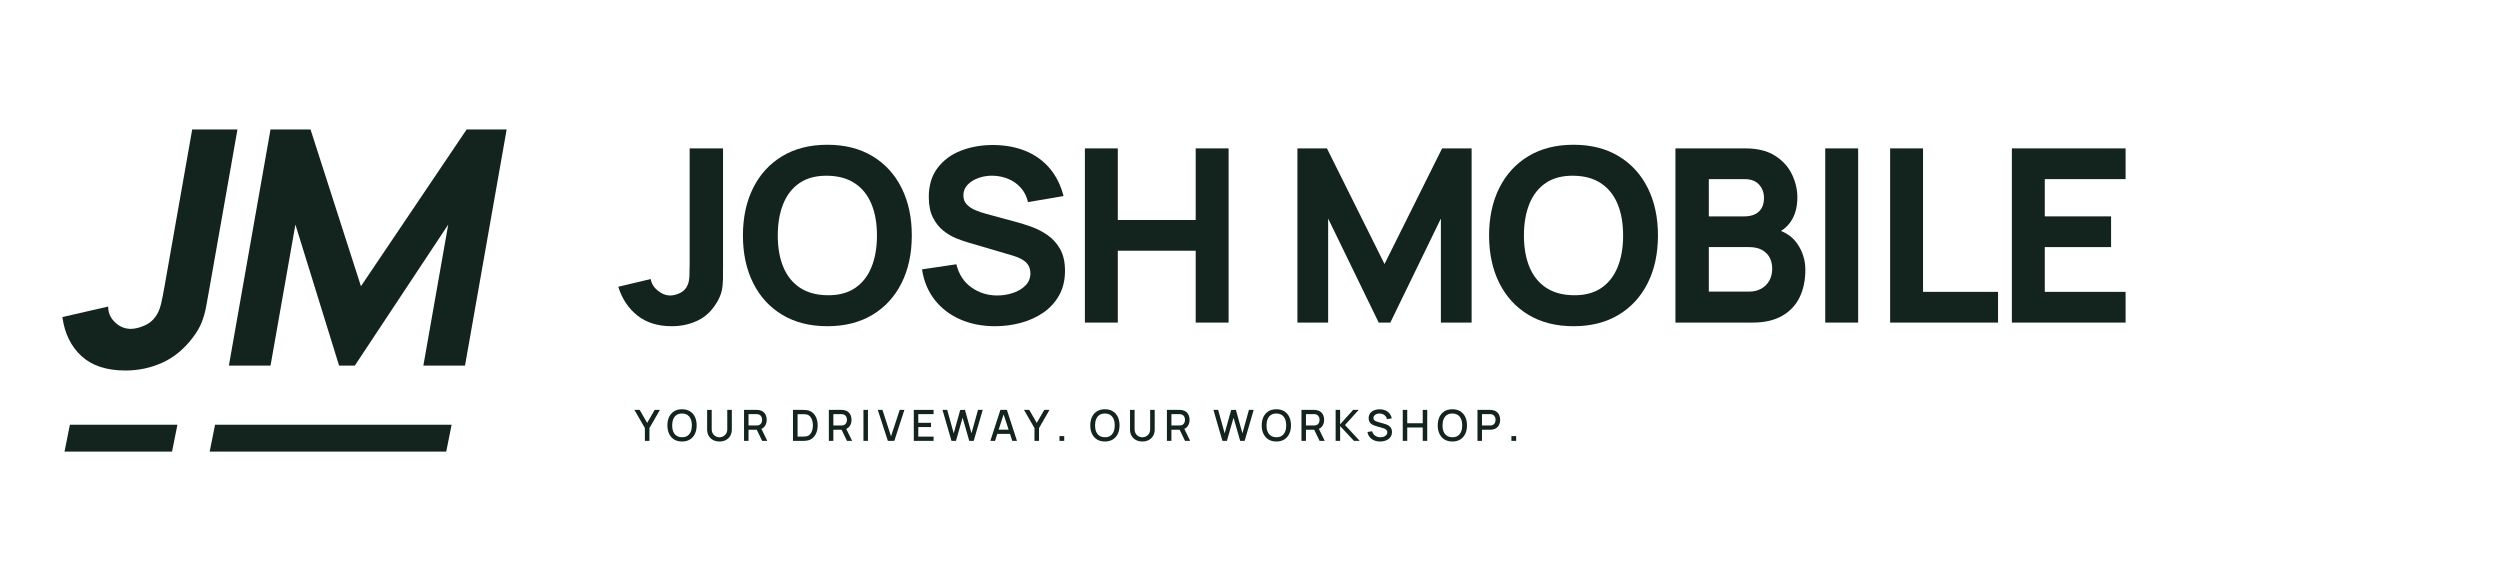
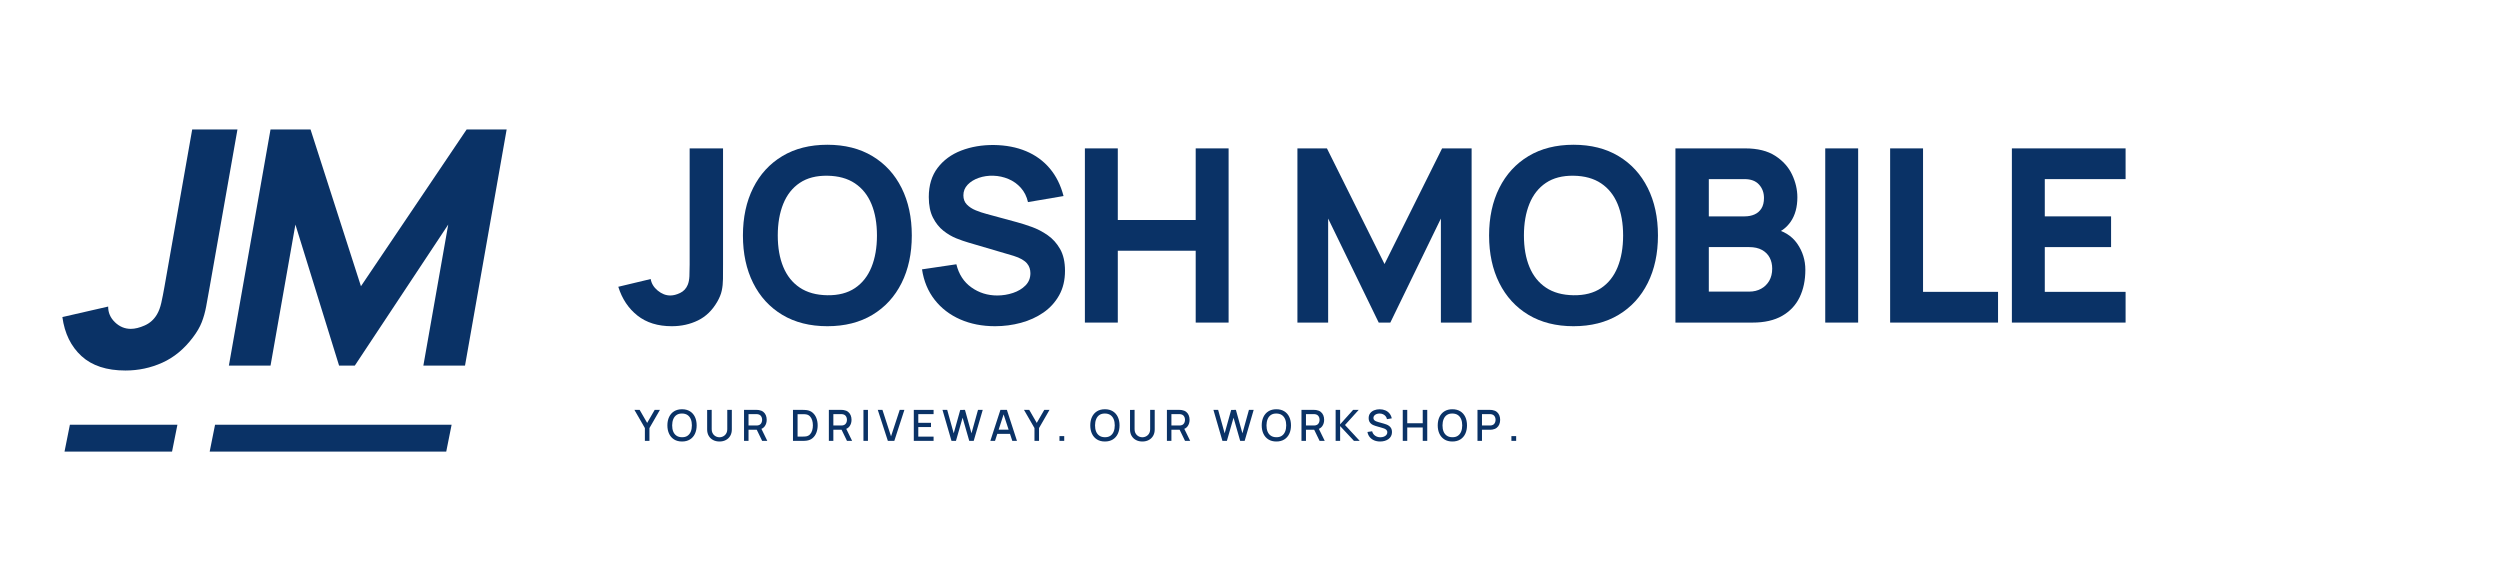
<svg xmlns="http://www.w3.org/2000/svg" width="465" height="106" viewBox="0 0 465 106" role="img" aria-label="Josh Mobile - Your driveway. Our workshop.">
-   <g fill="#13231E">
+   <g fill="#0A3266">
    <g transform="translate(11 0) skewX(-10)">
      <path d="M442 -30Q270 -30 158.5 58.0Q47 146 0 296L268 360Q277 305 326.0 264.5Q375 224 430 224Q468 224 511.5 245.0Q555 266 574 312Q586 341 588.0 383.0Q590 425 590 480V1440H866V480Q866 411 865.5 360.0Q865 309 855.5 264.5Q846 220 818 172Q757 66 659.0 18.0Q561 -30 442 -30Z" transform="translate(11.000 68.000) scale(0.0305 -0.0305)" />
      <path d="M140 0V1440H384L860 484L1336 1440H1580V0H1326V860L908 0H812L394 860V0Z" transform="translate(39.293 68.000) scale(0.0305 -0.0305)" />
    </g>
    <path d="M13 79h20l-1 5H12Zm27 0h44l-1 5H39Z" />
  </g>
-   <g fill="#13231E">
+   <g fill="#0A3266">
    <path d="M442 -30Q270 -30 158.5 58.0Q47 146 0 296L268 360Q277 305 326.0 264.5Q375 224 430 224Q468 224 511.5 245.0Q555 266 574 312Q586 341 588.0 383.0Q590 425 590 480V1440H866V480Q866 411 865.5 360.0Q865 309 855.5 264.5Q846 220 818 172Q757 66 659.0 18.0Q561 -30 442 -30Z" transform="translate(115.000 60.000) scale(0.0225 -0.0225)" />
    <path d="M758 -30Q542 -30 385.5 64.0Q229 158 144.5 327.0Q60 496 60 720Q60 944 144.5 1113.0Q229 1282 385.5 1376.0Q542 1470 758 1470Q974 1470 1130.5 1376.0Q1287 1282 1371.5 1113.0Q1456 944 1456 720Q1456 496 1371.5 327.0Q1287 158 1130.5 64.0Q974 -30 758 -30ZM758 226Q895 224 986.0 285.0Q1077 346 1122.5 458.0Q1168 570 1168 720Q1168 870 1122.5 980.0Q1077 1090 986.0 1151.0Q895 1212 758 1214Q621 1216 530.0 1155.0Q439 1094 393.5 982.0Q348 870 348 720Q348 570 393.5 460.0Q439 350 530.0 289.0Q621 228 758 226Z" transform="translate(136.835 60.000) scale(0.0225 -0.0225)" />
    <path d="M684 -30Q524 -30 395.5 26.5Q267 83 184.5 188.5Q102 294 80 440L364 482Q394 358 488.0 291.0Q582 224 702 224Q769 224 832.0 245.0Q895 266 935.5 307.0Q976 348 976 408Q976 430 969.5 450.5Q963 471 948.0 489.0Q933 507 905.5 523.0Q878 539 836 552L462 662Q420 674 364.5 696.0Q309 718 257.0 759.0Q205 800 170.5 867.5Q136 935 136 1038Q136 1183 209.0 1279.0Q282 1375 404.0 1422.0Q526 1469 674 1468Q823 1466 940.0 1417.0Q1057 1368 1136.0 1274.5Q1215 1181 1250 1046L956 996Q940 1066 897.0 1114.0Q854 1162 794.5 1187.0Q735 1212 670 1214Q606 1216 549.5 1196.5Q493 1177 457.5 1140.0Q422 1103 422 1052Q422 1005 451.0 975.5Q480 946 524.0 928.0Q568 910 614 898L864 830Q920 815 988.0 790.5Q1056 766 1118.5 722.5Q1181 679 1221.5 608.0Q1262 537 1262 428Q1262 312 1213.5 225.5Q1165 139 1083.0 82.5Q1001 26 897.5 -2.0Q794 -30 684 -30Z" transform="translate(169.695 60.000) scale(0.0225 -0.0225)" />
    <path d="M140 0V1440H412V848H1056V1440H1328V0H1056V594H412V0Z" transform="translate(198.640 60.000) scale(0.0225 -0.0225)" />
    <path d="M140 0V1440H384L860 484L1336 1440H1580V0H1326V860L908 0H812L394 860V0Z" transform="translate(238.170 60.000) scale(0.0225 -0.0225)" />
    <path d="M758 -30Q542 -30 385.5 64.0Q229 158 144.5 327.0Q60 496 60 720Q60 944 144.5 1113.0Q229 1282 385.5 1376.0Q542 1470 758 1470Q974 1470 1130.5 1376.0Q1287 1282 1371.5 1113.0Q1456 944 1456 720Q1456 496 1371.5 327.0Q1287 158 1130.5 64.0Q974 -30 758 -30ZM758 226Q895 224 986.0 285.0Q1077 346 1122.5 458.0Q1168 570 1168 720Q1168 870 1122.5 980.0Q1077 1090 986.0 1151.0Q895 1212 758 1214Q621 1216 530.0 1155.0Q439 1094 393.5 982.0Q348 870 348 720Q348 570 393.5 460.0Q439 350 530.0 289.0Q621 228 758 226Z" transform="translate(275.620 60.000) scale(0.0225 -0.0225)" />
    <path d="M140 0V1440H716Q870 1440 965.0 1378.5Q1060 1317 1104.0 1224.0Q1148 1131 1148 1036Q1148 915 1093.5 835.0Q1039 755 944 728V778Q1079 750 1146.5 653.0Q1214 556 1214 436Q1214 307 1166.5 209.0Q1119 111 1022.0 55.5Q925 0 778 0ZM416 256H750Q805 256 848.0 279.5Q891 303 915.5 345.5Q940 388 940 446Q940 497 919.0 537.0Q898 577 855.5 600.5Q813 624 750 624H416ZM416 878H712Q758 878 794.0 894.0Q830 910 851.0 943.5Q872 977 872 1030Q872 1096 831.0 1141.0Q790 1186 712 1186H416Z" transform="translate(308.480 60.000) scale(0.0225 -0.0225)" />
    <path d="M160 0V1440H432V0Z" transform="translate(335.895 60.000) scale(0.0225 -0.0225)" />
    <path d="M160 0V1440H432V254H1052V0Z" transform="translate(347.965 60.000) scale(0.0225 -0.0225)" />
    <path d="M140 0V1440H1080V1186H412V878H960V624H412V254H1080V0Z" transform="translate(371.060 60.000) scale(0.0225 -0.0225)" />
    <path d="M487 0V595L0 1440H244L593 835L942 1440H1186L699 595V0Z" transform="translate(118.000 82.000) scale(0.004 -0.004)" />
    <path d="M741 -30Q525 -30 373.0 64.5Q221 159 140.5 328.0Q60 497 60 720Q60 943 140.5 1112.0Q221 1281 373.0 1375.5Q525 1470 741 1470Q956 1470 1108.5 1375.5Q1261 1281 1341.0 1112.0Q1421 943 1421 720Q1421 497 1341.0 328.0Q1261 159 1108.5 64.5Q956 -30 741 -30ZM741 169Q894 167 995.5 236.5Q1097 306 1148.0 430.5Q1199 555 1199 720Q1199 885 1148.0 1008.5Q1097 1132 995.5 1201.0Q894 1270 741 1271Q588 1273 486.5 1204.0Q385 1135 334.0 1010.0Q283 885 282 720Q281 555 332.0 431.5Q383 308 485.5 239.0Q588 170 741 169Z" transform="translate(123.894 82.000) scale(0.004 -0.004)" />
    <path d="M714 -30Q545 -30 415.5 39.5Q286 109 213.0 234.5Q140 360 140 530V1439L352 1440V541Q352 449 383.0 379.0Q414 309 466.0 262.0Q518 215 582.5 191.0Q647 167 714 167Q782 167 846.5 191.5Q911 216 963.0 263.0Q1015 310 1045.5 380.0Q1076 450 1076 541V1440H1288V530Q1288 361 1215.0 235.0Q1142 109 1012.5 39.5Q883 -30 714 -30Z" transform="translate(130.968 82.000) scale(0.004 -0.004)" />
    <path d="M140 0V1440H722Q743 1440 774.0 1438.5Q805 1437 833 1432Q953 1413 1033.5 1350.0Q1114 1287 1154.0 1191.0Q1194 1095 1194 979Q1194 807 1106.0 682.5Q1018 558 842 527L757 517H349V0ZM982 0 698 586 909 640 1221 0ZM349 715H714Q734 715 758.5 717.0Q783 719 805 724Q869 739 908.0 779.5Q947 820 964.0 873.0Q981 926 981 979Q981 1032 964.0 1084.5Q947 1137 908.0 1177.5Q869 1218 805 1233Q783 1239 758.5 1241.0Q734 1243 714 1243H349Z" transform="translate(137.830 82.000) scale(0.004 -0.004)" />
    <path d="M140 0V1440H591Q611 1440 665.5 1439.0Q720 1438 770 1431Q939 1410 1054.5 1310.0Q1170 1210 1229.0 1056.5Q1288 903 1288 720Q1288 536 1229.0 382.5Q1170 229 1054.5 129.5Q939 30 770 9Q720 2 665.5 1.0Q611 0 591 0ZM354 199H591Q625 199 672.0 201.0Q719 203 755 209Q865 230 933.5 304.5Q1002 379 1034.0 488.0Q1066 597 1066 720Q1066 847 1033.0 955.5Q1000 1064 931.5 1137.5Q863 1211 755 1231Q719 1238 671.5 1239.5Q624 1241 591 1241H354Z" transform="translate(146.934 82.000) scale(0.004 -0.004)" />
    <path d="M140 0V1440H722Q743 1440 774.0 1438.5Q805 1437 833 1432Q953 1413 1033.5 1350.0Q1114 1287 1154.0 1191.0Q1194 1095 1194 979Q1194 807 1106.0 682.5Q1018 558 842 527L757 517H349V0ZM982 0 698 586 909 640 1221 0ZM349 715H714Q734 715 758.5 717.0Q783 719 805 724Q869 739 908.0 779.5Q947 820 964.0 873.0Q981 926 981 979Q981 1032 964.0 1084.5Q947 1137 908.0 1177.5Q869 1218 805 1233Q783 1239 758.5 1241.0Q734 1243 714 1243H349Z" transform="translate(153.608 82.000) scale(0.004 -0.004)" />
    <path d="M160 0V1440H369V0Z" transform="translate(159.962 82.000) scale(0.004 -0.004)" />
    <path d="M478 0 10 1440H227L626 211L1030 1440H1247L779 0Z" transform="translate(163.228 82.000) scale(0.004 -0.004)" />
    <path d="M140 0V1440H1060V1243H349V839H940V642H349V197H1060V0Z" transform="translate(169.406 82.000) scale(0.004 -0.004)" />
    <path d="M445 0 27 1440H246L549 351L852 1439L1072 1440L1375 351L1678 1440H1898L1479 0H1271L962 1077L653 0Z" transform="translate(175.196 82.000) scale(0.004 -0.004)" />
    <path d="M40 0 508 1440H809L1277 0H1060L629 1314H683L257 0ZM283 325V521H1035V325Z" transform="translate(184.046 82.000) scale(0.004 -0.004)" />
    <path d="M487 0V595L0 1440H244L593 835L942 1440H1186L699 595V0Z" transform="translate(190.464 82.000) scale(0.004 -0.004)" />
    <path d="M176 0V221H397V0Z" transform="translate(196.358 82.000) scale(0.004 -0.004)" />
    <path d="M741 -30Q525 -30 373.0 64.5Q221 159 140.5 328.0Q60 497 60 720Q60 943 140.5 1112.0Q221 1281 373.0 1375.5Q525 1470 741 1470Q956 1470 1108.5 1375.5Q1261 1281 1341.0 1112.0Q1421 943 1421 720Q1421 497 1341.0 328.0Q1261 159 1108.5 64.5Q956 -30 741 -30ZM741 169Q894 167 995.5 236.5Q1097 306 1148.0 430.5Q1199 555 1199 720Q1199 885 1148.0 1008.5Q1097 1132 995.5 1201.0Q894 1270 741 1271Q588 1273 486.5 1204.0Q385 1135 334.0 1010.0Q283 885 282 720Q281 555 332.0 431.5Q383 308 485.5 239.0Q588 170 741 169Z" transform="translate(202.550 82.000) scale(0.004 -0.004)" />
    <path d="M714 -30Q545 -30 415.5 39.5Q286 109 213.0 234.5Q140 360 140 530V1439L352 1440V541Q352 449 383.0 379.0Q414 309 466.0 262.0Q518 215 582.5 191.0Q647 167 714 167Q782 167 846.5 191.5Q911 216 963.0 263.0Q1015 310 1045.5 380.0Q1076 450 1076 541V1440H1288V530Q1288 361 1215.0 235.0Q1142 109 1012.5 39.5Q883 -30 714 -30Z" transform="translate(209.624 82.000) scale(0.004 -0.004)" />
    <path d="M140 0V1440H722Q743 1440 774.0 1438.5Q805 1437 833 1432Q953 1413 1033.5 1350.0Q1114 1287 1154.0 1191.0Q1194 1095 1194 979Q1194 807 1106.0 682.5Q1018 558 842 527L757 517H349V0ZM982 0 698 586 909 640 1221 0ZM349 715H714Q734 715 758.5 717.0Q783 719 805 724Q869 739 908.0 779.5Q947 820 964.0 873.0Q981 926 981 979Q981 1032 964.0 1084.5Q947 1137 908.0 1177.5Q869 1218 805 1233Q783 1239 758.5 1241.0Q734 1243 714 1243H349Z" transform="translate(216.486 82.000) scale(0.004 -0.004)" />
    <path d="M445 0 27 1440H246L549 351L852 1439L1072 1440L1375 351L1678 1440H1898L1479 0H1271L962 1077L653 0Z" transform="translate(225.590 82.000) scale(0.004 -0.004)" />
    <path d="M741 -30Q525 -30 373.0 64.5Q221 159 140.5 328.0Q60 497 60 720Q60 943 140.5 1112.0Q221 1281 373.0 1375.5Q525 1470 741 1470Q956 1470 1108.5 1375.5Q1261 1281 1341.0 1112.0Q1421 943 1421 720Q1421 497 1341.0 328.0Q1261 159 1108.5 64.5Q956 -30 741 -30ZM741 169Q894 167 995.5 236.5Q1097 306 1148.0 430.5Q1199 555 1199 720Q1199 885 1148.0 1008.5Q1097 1132 995.5 1201.0Q894 1270 741 1271Q588 1273 486.5 1204.0Q385 1135 334.0 1010.0Q283 885 282 720Q281 555 332.0 431.5Q383 308 485.5 239.0Q588 170 741 169Z" transform="translate(234.440 82.000) scale(0.004 -0.004)" />
    <path d="M140 0V1440H722Q743 1440 774.0 1438.5Q805 1437 833 1432Q953 1413 1033.5 1350.0Q1114 1287 1154.0 1191.0Q1194 1095 1194 979Q1194 807 1106.0 682.5Q1018 558 842 527L757 517H349V0ZM982 0 698 586 909 640 1221 0ZM349 715H714Q734 715 758.5 717.0Q783 719 805 724Q869 739 908.0 779.5Q947 820 964.0 873.0Q981 926 981 979Q981 1032 964.0 1084.5Q947 1137 908.0 1177.5Q869 1218 805 1233Q783 1239 758.5 1241.0Q734 1243 714 1243H349Z" transform="translate(241.514 82.000) scale(0.004 -0.004)" />
    <path d="M140 0V1440H349V768L952 1440H1212L575 737L1259 0H991L349 688V0Z" transform="translate(247.868 82.000) scale(0.004 -0.004)" />
    <path d="M662 -30Q507 -30 382.5 23.5Q258 77 177.5 176.5Q97 276 73 413L291 446Q324 314 429.0 240.5Q534 167 674 167Q761 167 834.0 194.5Q907 222 951.5 273.5Q996 325 996 397Q996 436 982.5 466.0Q969 496 945.5 518.5Q922 541 888.5 557.5Q855 574 815 586L446 695Q392 711 336.0 736.5Q280 762 233.5 803.5Q187 845 158.0 906.5Q129 968 129 1056Q129 1189 197.5 1281.5Q266 1374 383.0 1421.5Q500 1469 645 1469Q791 1467 906.5 1417.0Q1022 1367 1098.5 1273.5Q1175 1180 1204 1047L980 1009Q965 1090 916.0 1148.5Q867 1207 796.0 1238.5Q725 1270 642 1271Q562 1273 495.5 1247.0Q429 1221 389.5 1174.0Q350 1127 350 1066Q350 1006 385.0 969.0Q420 932 471.5 910.5Q523 889 574 875L840 800Q890 786 953.5 762.5Q1017 739 1076.5 697.0Q1136 655 1175.0 585.5Q1214 516 1214 411Q1214 302 1170.0 219.5Q1126 137 1049.5 81.5Q973 26 873.0 -2.0Q773 -30 662 -30Z" transform="translate(254.054 82.000) scale(0.004 -0.004)" />
    <path d="M140 0V1440H349V819H1069V1440H1279V0H1069V622H349V0Z" transform="translate(260.352 82.000) scale(0.004 -0.004)" />
    <path d="M741 -30Q525 -30 373.0 64.5Q221 159 140.5 328.0Q60 497 60 720Q60 943 140.5 1112.0Q221 1281 373.0 1375.5Q525 1470 741 1470Q956 1470 1108.5 1375.5Q1261 1281 1341.0 1112.0Q1421 943 1421 720Q1421 497 1341.0 328.0Q1261 159 1108.5 64.5Q956 -30 741 -30ZM741 169Q894 167 995.5 236.5Q1097 306 1148.0 430.5Q1199 555 1199 720Q1199 885 1148.0 1008.5Q1097 1132 995.5 1201.0Q894 1270 741 1271Q588 1273 486.5 1204.0Q385 1135 334.0 1010.0Q283 885 282 720Q281 555 332.0 431.5Q383 308 485.5 239.0Q588 170 741 169Z" transform="translate(267.178 82.000) scale(0.004 -0.004)" />
    <path d="M140 0V1440H722Q743 1440 774.0 1438.5Q805 1437 833 1432Q953 1413 1033.5 1350.0Q1114 1287 1154.0 1191.0Q1194 1095 1194 979Q1194 862 1154.0 766.0Q1114 670 1033.5 607.0Q953 544 833 525Q805 521 773.5 519.0Q742 517 722 517H349V0ZM349 715H714Q734 715 758.5 717.0Q783 719 805 724Q869 739 908.0 779.5Q947 820 964.0 873.0Q981 926 981 979Q981 1032 964.0 1084.5Q947 1137 908.0 1177.5Q869 1218 805 1233Q783 1239 758.5 1241.0Q734 1243 714 1243H349Z" transform="translate(274.252 82.000) scale(0.004 -0.004)" />
    <path d="M176 0V221H397V0Z" transform="translate(280.418 82.000) scale(0.004 -0.004)" />
  </g>
</svg>
